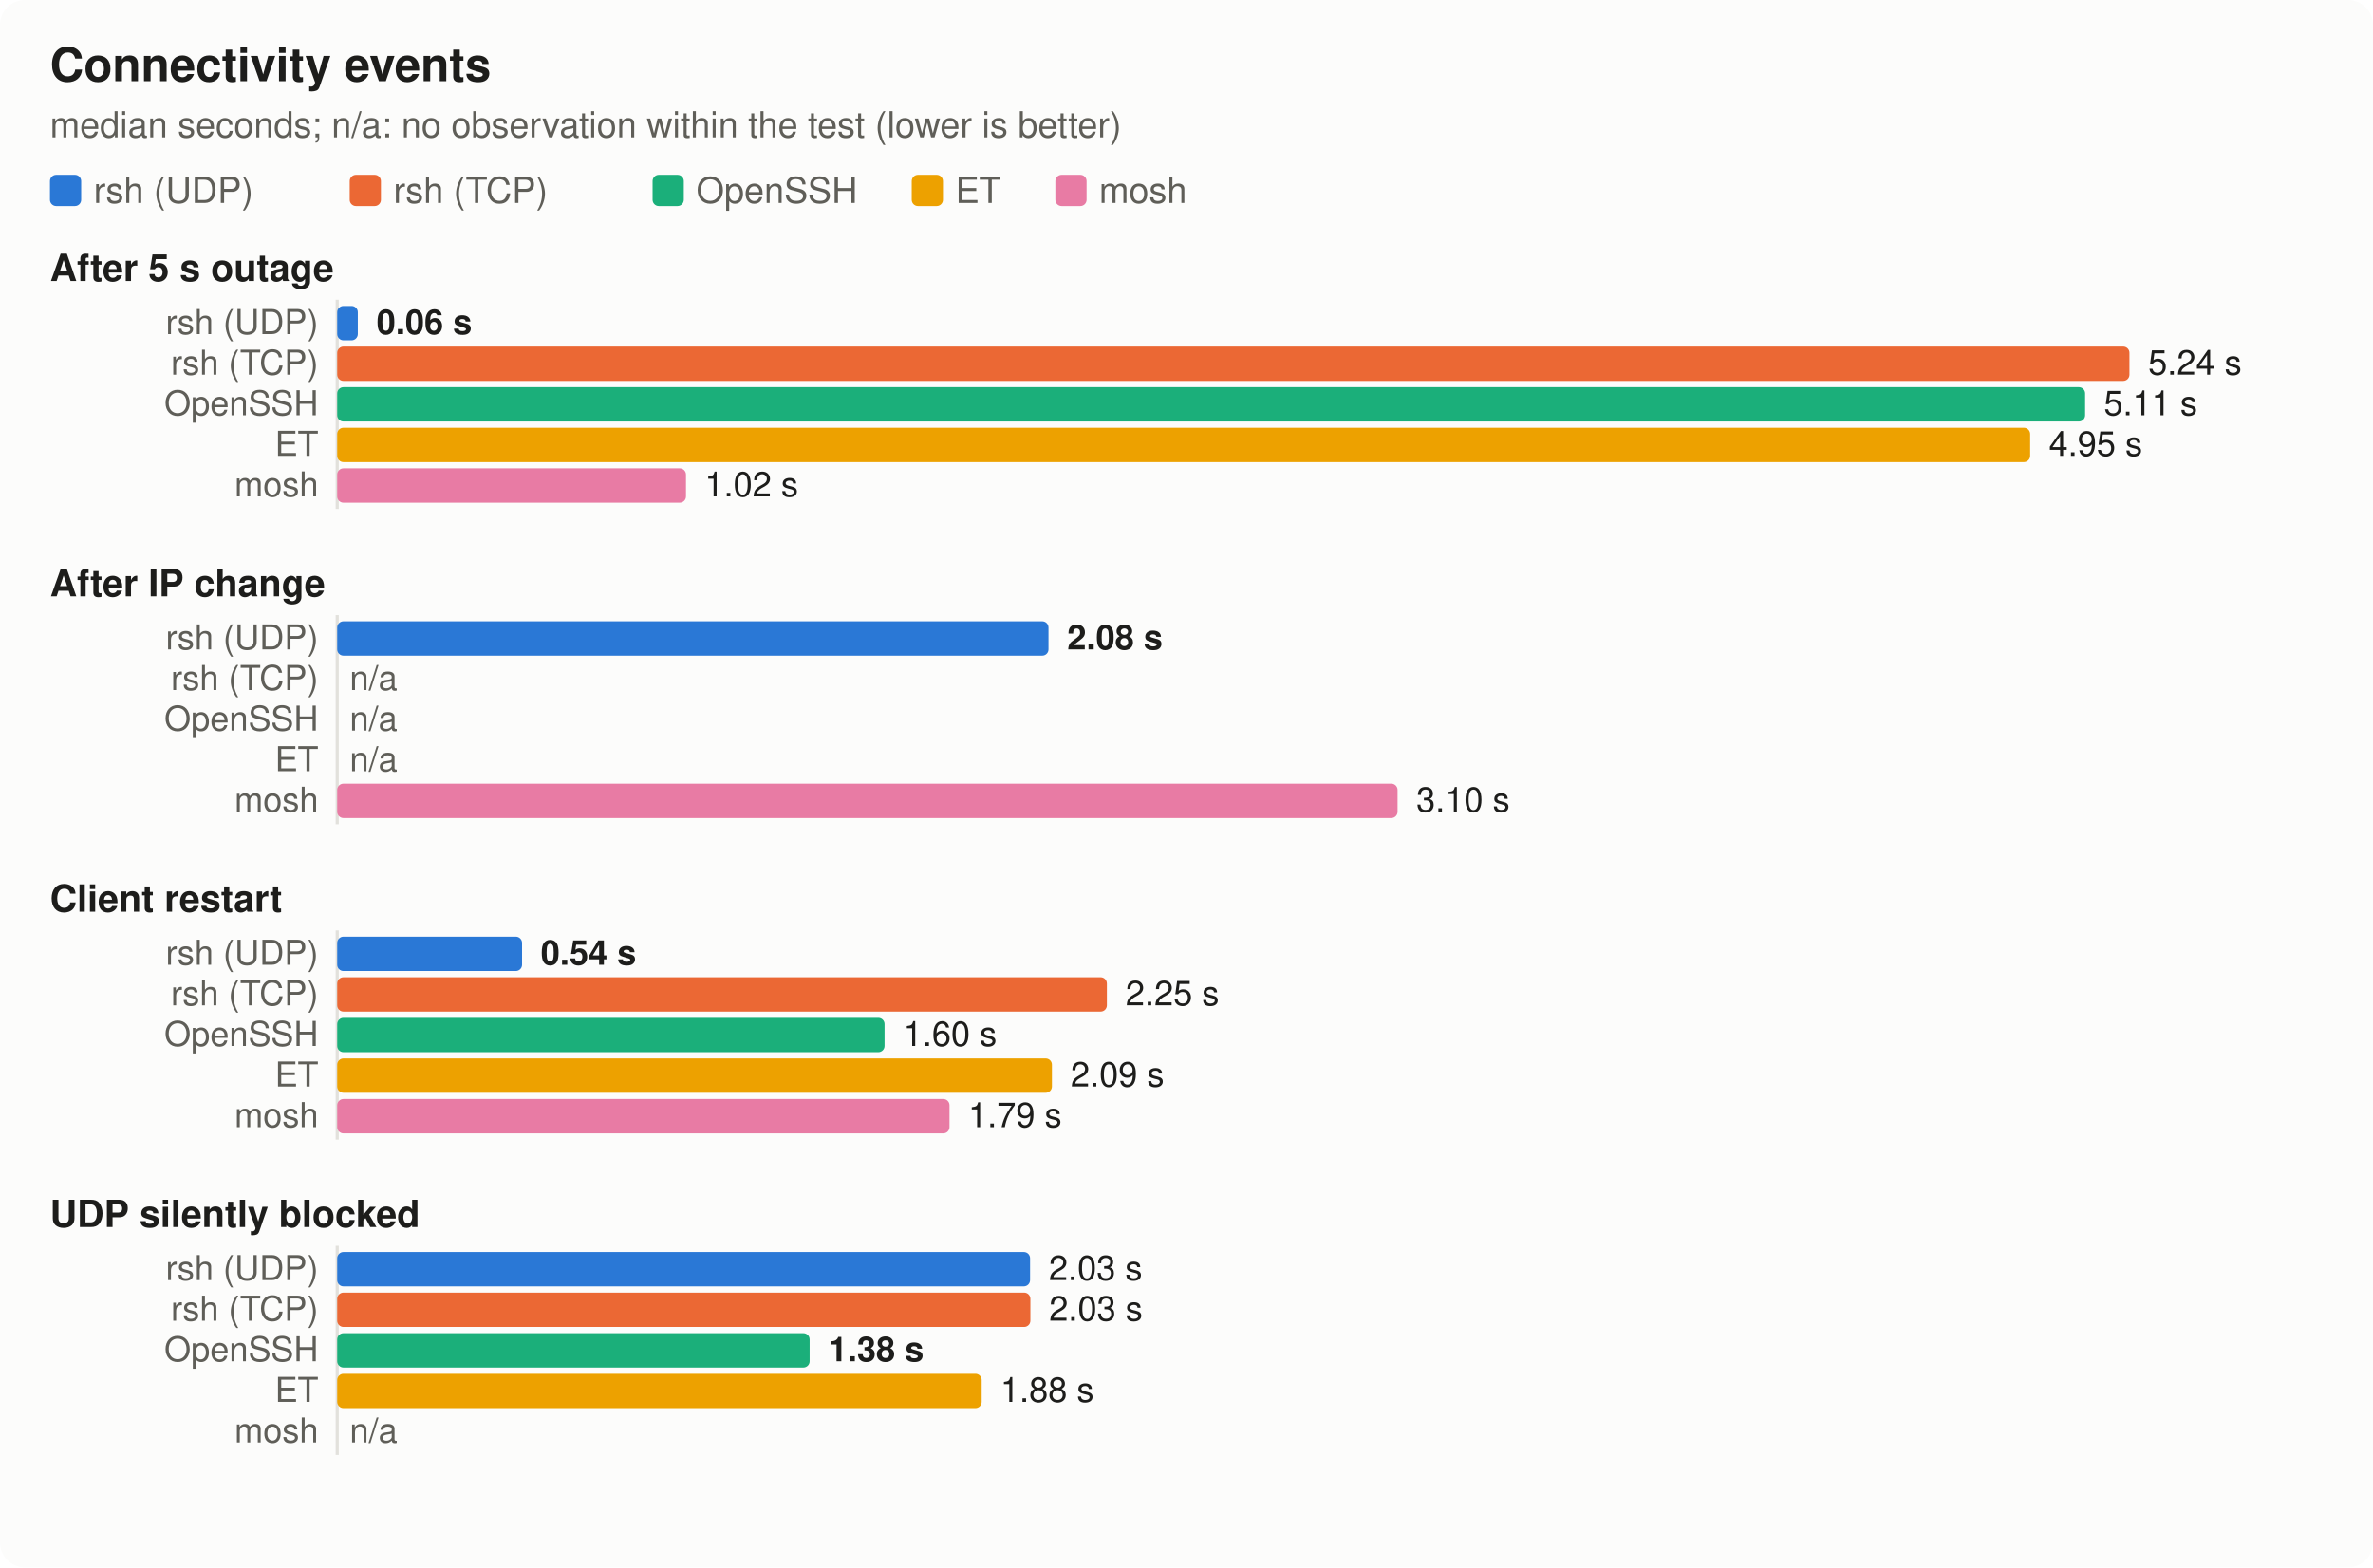
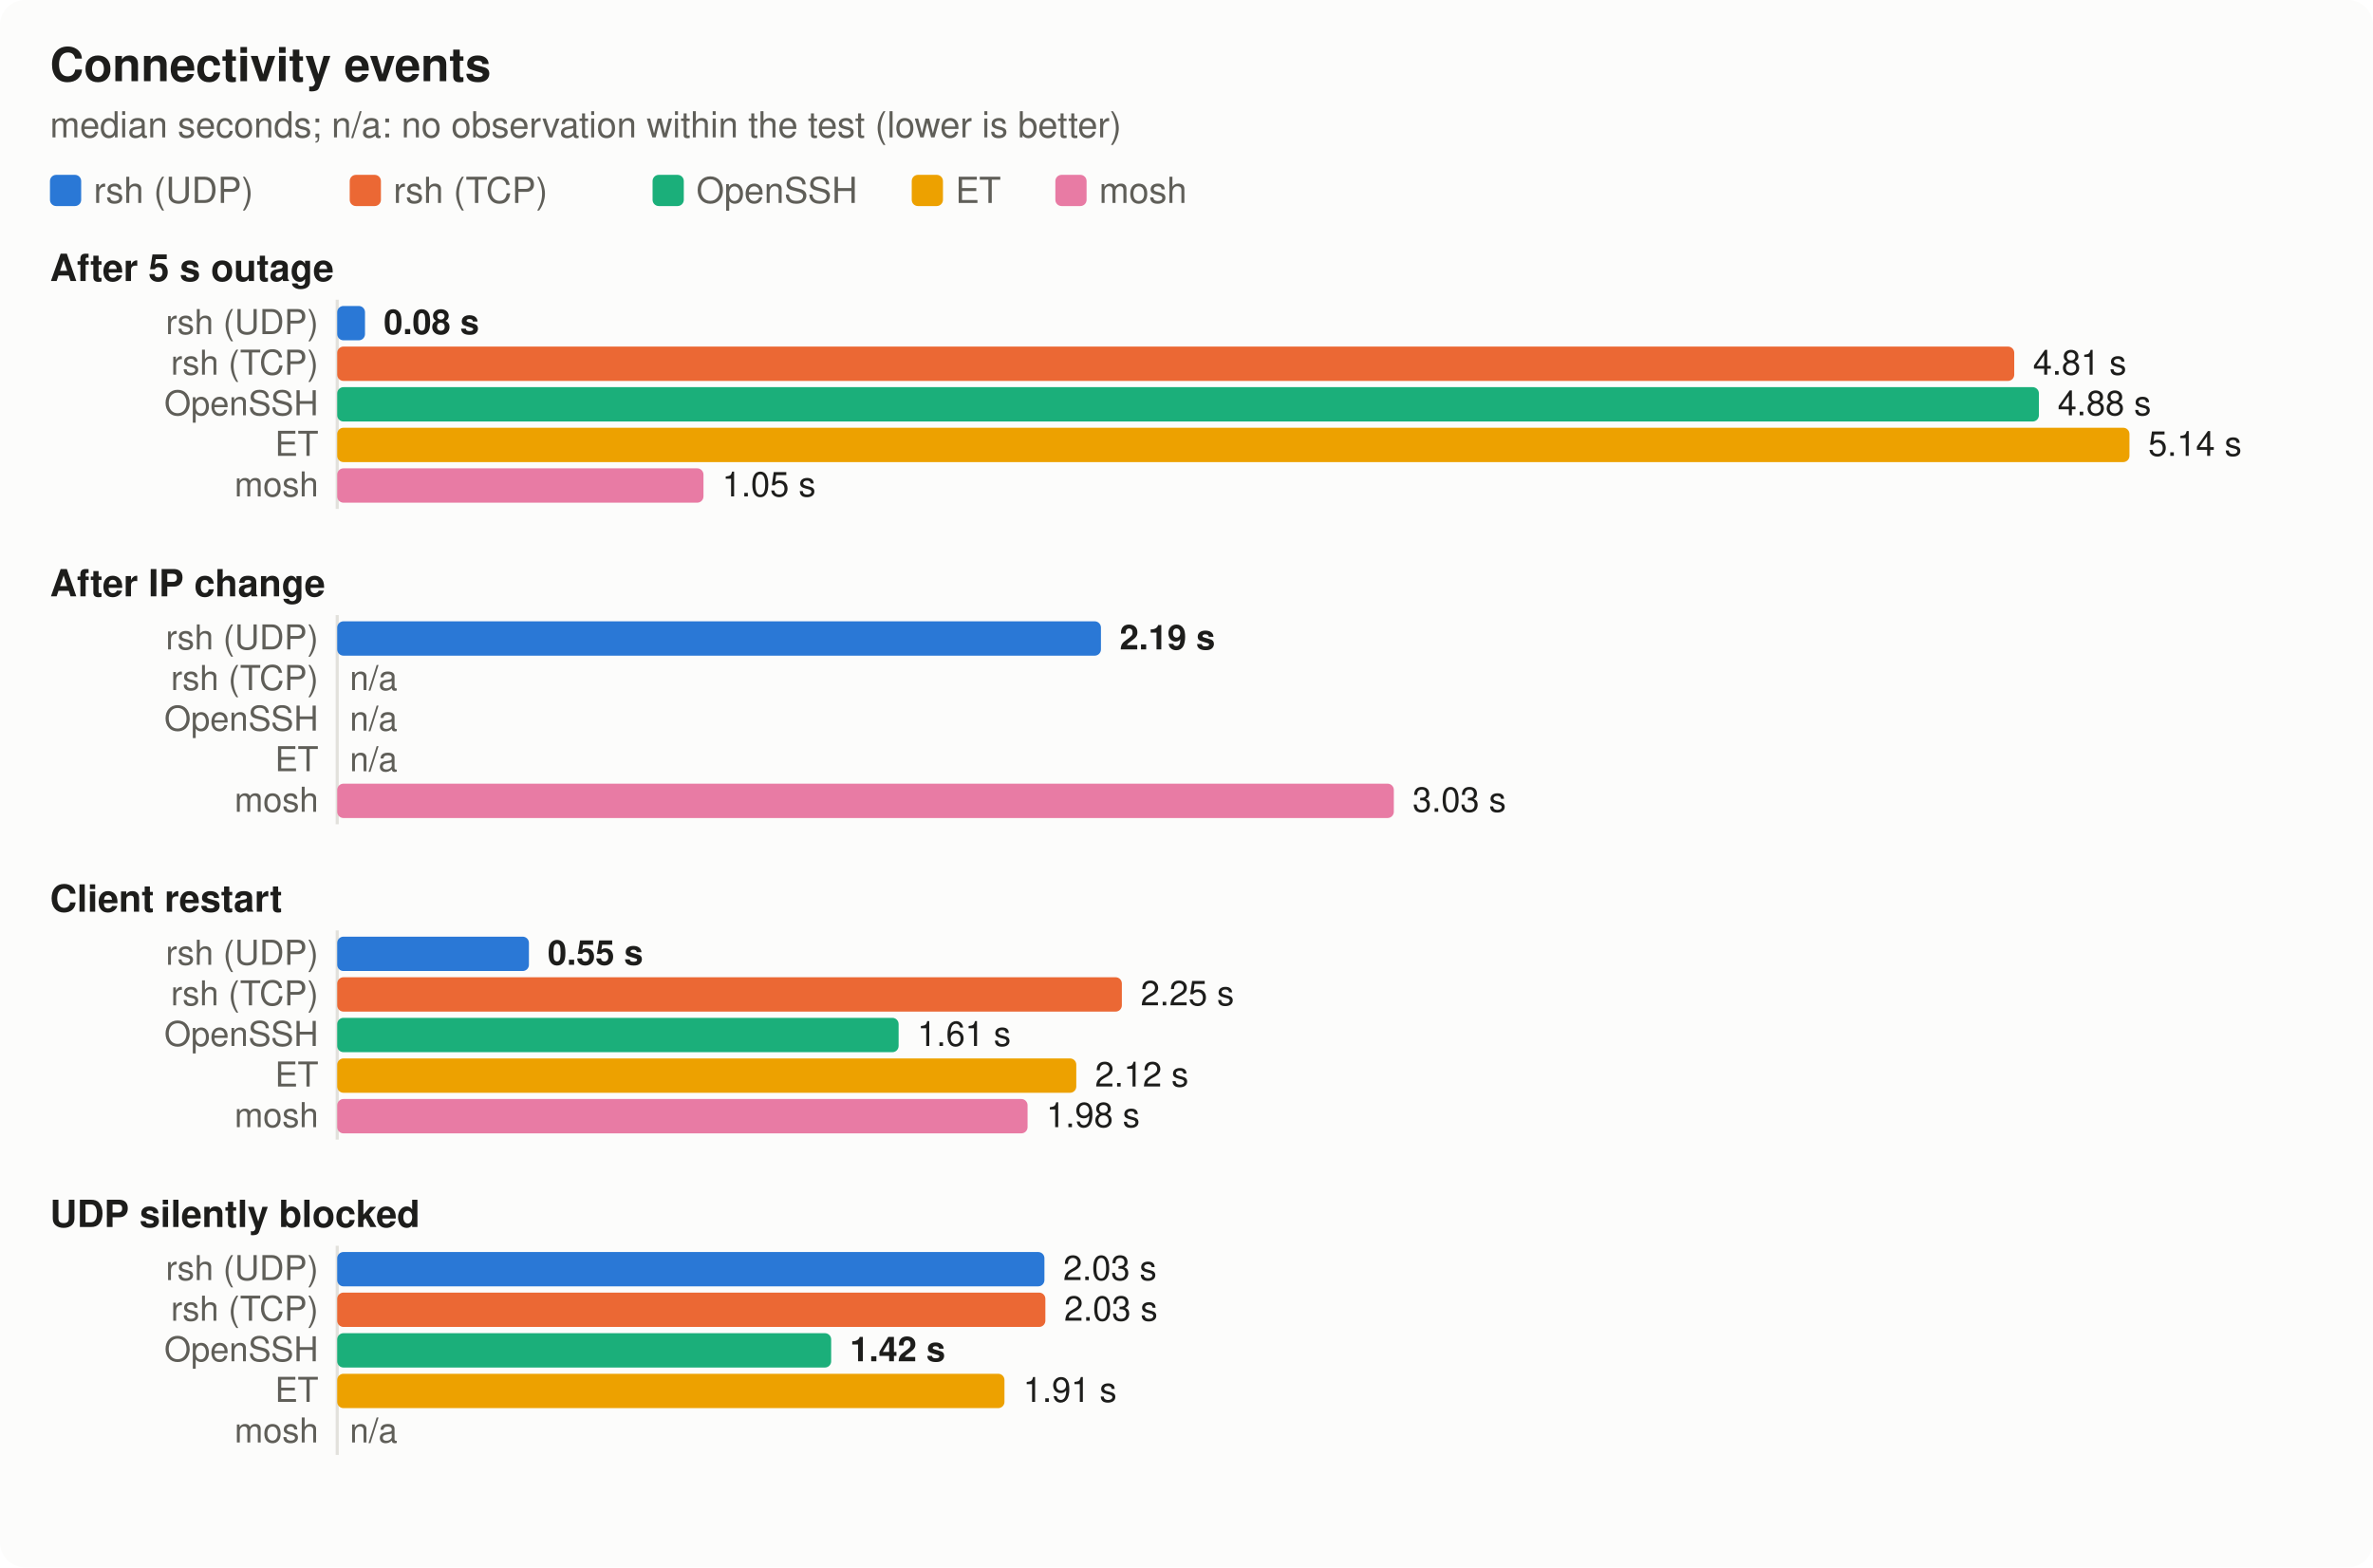
<svg xmlns="http://www.w3.org/2000/svg" width="760" height="502" viewBox="0 0 760 502" role="img" aria-label="Connectivity events">
  <style>svg{font-family:-apple-system,BlinkMacSystemFont,'Segoe UI',Helvetica,Arial,sans-serif}.bg{fill:#fcfcfb}.t1{fill:#1d1d1b}.t2{fill:#5f5e58}.axis{stroke:#e2e1dc}.s-rsh{fill:#2a78d6}.s-rsh_tcp{fill:#eb6834}.s-ssh{fill:#1baf7a}.s-et{fill:#eda100}.s-mosh{fill:#e87ba4}@media (prefers-color-scheme:dark){.bg{fill:#1a1a19}.t1{fill:#f0efec}.t2{fill:#c3c2b7}.axis{stroke:#3a3a37}.s-rsh{fill:#3987e5}.s-rsh_tcp{fill:#d95926}.s-ssh{fill:#199e70}.s-et{fill:#c98500}.s-mosh{fill:#d55181}}</style>
  <rect class="bg" width="100%" height="100%" rx="8" />
  <text class="t1" x="16" y="26" font-size="15" font-weight="600">Connectivity events</text>
  <text class="t2" x="16" y="44" font-size="11.5">median seconds; n/a: no observation within the test (lower is better)</text>
  <rect class="s-rsh" x="16" y="56" width="10" height="10" rx="2" />
  <text class="t2" x="30" y="65" font-size="11.5">rsh (UDP)</text>
  <rect class="s-rsh_tcp" x="112" y="56" width="10" height="10" rx="2" />
  <text class="t2" x="126" y="65" font-size="11.5">rsh (TCP)</text>
  <rect class="s-ssh" x="209" y="56" width="10" height="10" rx="2" />
  <text class="t2" x="223" y="65" font-size="11.5">OpenSSH</text>
  <rect class="s-et" x="292" y="56" width="10" height="10" rx="2" />
  <text class="t2" x="306" y="65" font-size="11.5">ET</text>
  <rect class="s-mosh" x="338" y="56" width="10" height="10" rx="2" />
  <text class="t2" x="352" y="65" font-size="11.5">mosh</text>
  <text class="t1" x="16" y="90" font-size="12" font-weight="600">After 5 s outage</text>
  <line class="axis" x1="108" y1="96" x2="108" y2="163" stroke-width="1" />
  <text class="t2" x="102" y="107" font-size="11" text-anchor="end">rsh (UDP)</text>
-   <rect class="s-rsh" x="108" y="98" width="6.6" height="11" rx="2" />
-   <text class="t1" x="120.6" y="107" font-size="11" font-weight="600">0.06 s</text>
+   <rect class="s-rsh" x="108" y="98" width="8.9" height="11" rx="2" />
+   <text class="t1" x="122.9" y="107" font-size="11" font-weight="600">0.08 s</text>
  <text class="t2" x="102" y="120" font-size="11" text-anchor="end">rsh (TCP)</text>
-   <rect class="s-rsh_tcp" x="108" y="111" width="574.0" height="11" rx="2" />
-   <text class="t1" x="688.0" y="120" font-size="11">5.24 s</text>
+   <rect class="s-rsh_tcp" x="108" y="111" width="537.1" height="11" rx="2" />
+   <text class="t1" x="651.1" y="120" font-size="11">4.81 s</text>
  <text class="t2" x="102" y="133" font-size="11" text-anchor="end">OpenSSH</text>
-   <rect class="s-ssh" x="108" y="124" width="559.8" height="11" rx="2" />
-   <text class="t1" x="673.8" y="133" font-size="11">5.11 s</text>
+   <rect class="s-ssh" x="108" y="124" width="545.0" height="11" rx="2" />
+   <text class="t1" x="659.0" y="133" font-size="11">4.88 s</text>
  <text class="t2" x="102" y="146" font-size="11" text-anchor="end">ET</text>
-   <rect class="s-et" x="108" y="137" width="542.2" height="11" rx="2" />
-   <text class="t1" x="656.2" y="146" font-size="11">4.95 s</text>
+   <rect class="s-et" x="108" y="137" width="574.0" height="11" rx="2" />
+   <text class="t1" x="688.0" y="146" font-size="11">5.14 s</text>
  <text class="t2" x="102" y="159" font-size="11" text-anchor="end">mosh</text>
-   <rect class="s-mosh" x="108" y="150" width="111.7" height="11" rx="2" />
-   <text class="t1" x="225.7" y="159" font-size="11">1.02 s</text>
+   <rect class="s-mosh" x="108" y="150" width="117.3" height="11" rx="2" />
+   <text class="t1" x="231.3" y="159" font-size="11">1.05 s</text>
  <text class="t1" x="16" y="191" font-size="12" font-weight="600">After IP change</text>
  <line class="axis" x1="108" y1="197" x2="108" y2="264" stroke-width="1" />
  <text class="t2" x="102" y="208" font-size="11" text-anchor="end">rsh (UDP)</text>
-   <rect class="s-rsh" x="108" y="199" width="227.8" height="11" rx="2" />
-   <text class="t1" x="341.8" y="208" font-size="11" font-weight="600">2.08 s</text>
+   <rect class="s-rsh" x="108" y="199" width="244.6" height="11" rx="2" />
+   <text class="t1" x="358.6" y="208" font-size="11" font-weight="600">2.19 s</text>
  <text class="t2" x="102" y="221" font-size="11" text-anchor="end">rsh (TCP)</text>
  <text class="t2" x="112" y="221" font-size="11">n/a</text>
  <text class="t2" x="102" y="234" font-size="11" text-anchor="end">OpenSSH</text>
  <text class="t2" x="112" y="234" font-size="11">n/a</text>
  <text class="t2" x="102" y="247" font-size="11" text-anchor="end">ET</text>
  <text class="t2" x="112" y="247" font-size="11">n/a</text>
  <text class="t2" x="102" y="260" font-size="11" text-anchor="end">mosh</text>
-   <rect class="s-mosh" x="108" y="251" width="339.6" height="11" rx="2" />
-   <text class="t1" x="453.6" y="260" font-size="11">3.10 s</text>
+   <rect class="s-mosh" x="108" y="251" width="338.4" height="11" rx="2" />
+   <text class="t1" x="452.4" y="260" font-size="11">3.03 s</text>
  <text class="t1" x="16" y="292" font-size="12" font-weight="600">Client restart</text>
  <line class="axis" x1="108" y1="298" x2="108" y2="365" stroke-width="1" />
  <text class="t2" x="102" y="309" font-size="11" text-anchor="end">rsh (UDP)</text>
-   <rect class="s-rsh" x="108" y="300" width="59.2" height="11" rx="2" />
-   <text class="t1" x="173.2" y="309" font-size="11" font-weight="600">0.54 s</text>
+   <rect class="s-rsh" x="108" y="300" width="61.4" height="11" rx="2" />
+   <text class="t1" x="175.4" y="309" font-size="11" font-weight="600">0.55 s</text>
  <text class="t2" x="102" y="322" font-size="11" text-anchor="end">rsh (TCP)</text>
-   <rect class="s-rsh_tcp" x="108" y="313" width="246.5" height="11" rx="2" />
-   <text class="t1" x="360.5" y="322" font-size="11">2.25 s</text>
+   <rect class="s-rsh_tcp" x="108" y="313" width="251.3" height="11" rx="2" />
+   <text class="t1" x="365.3" y="322" font-size="11">2.25 s</text>
  <text class="t2" x="102" y="335" font-size="11" text-anchor="end">OpenSSH</text>
-   <rect class="s-ssh" x="108" y="326" width="175.3" height="11" rx="2" />
-   <text class="t1" x="289.3" y="335" font-size="11">1.60 s</text>
+   <rect class="s-ssh" x="108" y="326" width="179.8" height="11" rx="2" />
+   <text class="t1" x="293.8" y="335" font-size="11">1.61 s</text>
  <text class="t2" x="102" y="348" font-size="11" text-anchor="end">ET</text>
-   <rect class="s-et" x="108" y="339" width="228.9" height="11" rx="2" />
-   <text class="t1" x="342.9" y="348" font-size="11">2.09 s</text>
+   <rect class="s-et" x="108" y="339" width="236.7" height="11" rx="2" />
+   <text class="t1" x="350.7" y="348" font-size="11">2.12 s</text>
  <text class="t2" x="102" y="361" font-size="11" text-anchor="end">mosh</text>
-   <rect class="s-mosh" x="108" y="352" width="196.1" height="11" rx="2" />
-   <text class="t1" x="310.1" y="361" font-size="11">1.79 s</text>
+   <rect class="s-mosh" x="108" y="352" width="221.1" height="11" rx="2" />
+   <text class="t1" x="335.1" y="361" font-size="11">1.98 s</text>
  <text class="t1" x="16" y="393" font-size="12" font-weight="600">UDP silently blocked</text>
  <line class="axis" x1="108" y1="399" x2="108" y2="466" stroke-width="1" />
  <text class="t2" x="102" y="410" font-size="11" text-anchor="end">rsh (UDP)</text>
-   <rect class="s-rsh" x="108" y="401" width="221.9" height="11" rx="2" />
-   <text class="t1" x="335.9" y="410" font-size="11">2.03 s</text>
+   <rect class="s-rsh" x="108" y="401" width="226.5" height="11" rx="2" />
+   <text class="t1" x="340.5" y="410" font-size="11">2.03 s</text>
  <text class="t2" x="102" y="423" font-size="11" text-anchor="end">rsh (TCP)</text>
-   <rect class="s-rsh_tcp" x="108" y="414" width="222.0" height="11" rx="2" />
-   <text class="t1" x="336.0" y="423" font-size="11">2.03 s</text>
+   <rect class="s-rsh_tcp" x="108" y="414" width="226.8" height="11" rx="2" />
+   <text class="t1" x="340.8" y="423" font-size="11">2.03 s</text>
  <text class="t2" x="102" y="436" font-size="11" text-anchor="end">OpenSSH</text>
-   <rect class="s-ssh" x="108" y="427" width="151.3" height="11" rx="2" />
-   <text class="t1" x="265.3" y="436" font-size="11" font-weight="600">1.38 s</text>
+   <rect class="s-ssh" x="108" y="427" width="158.2" height="11" rx="2" />
+   <text class="t1" x="272.2" y="436" font-size="11" font-weight="600">1.42 s</text>
  <text class="t2" x="102" y="449" font-size="11" text-anchor="end">ET</text>
-   <rect class="s-et" x="108" y="440" width="206.4" height="11" rx="2" />
-   <text class="t1" x="320.4" y="449" font-size="11">1.88 s</text>
+   <rect class="s-et" x="108" y="440" width="213.7" height="11" rx="2" />
+   <text class="t1" x="327.7" y="449" font-size="11">1.91 s</text>
  <text class="t2" x="102" y="462" font-size="11" text-anchor="end">mosh</text>
  <text class="t2" x="112" y="462" font-size="11">n/a</text>
</svg>
